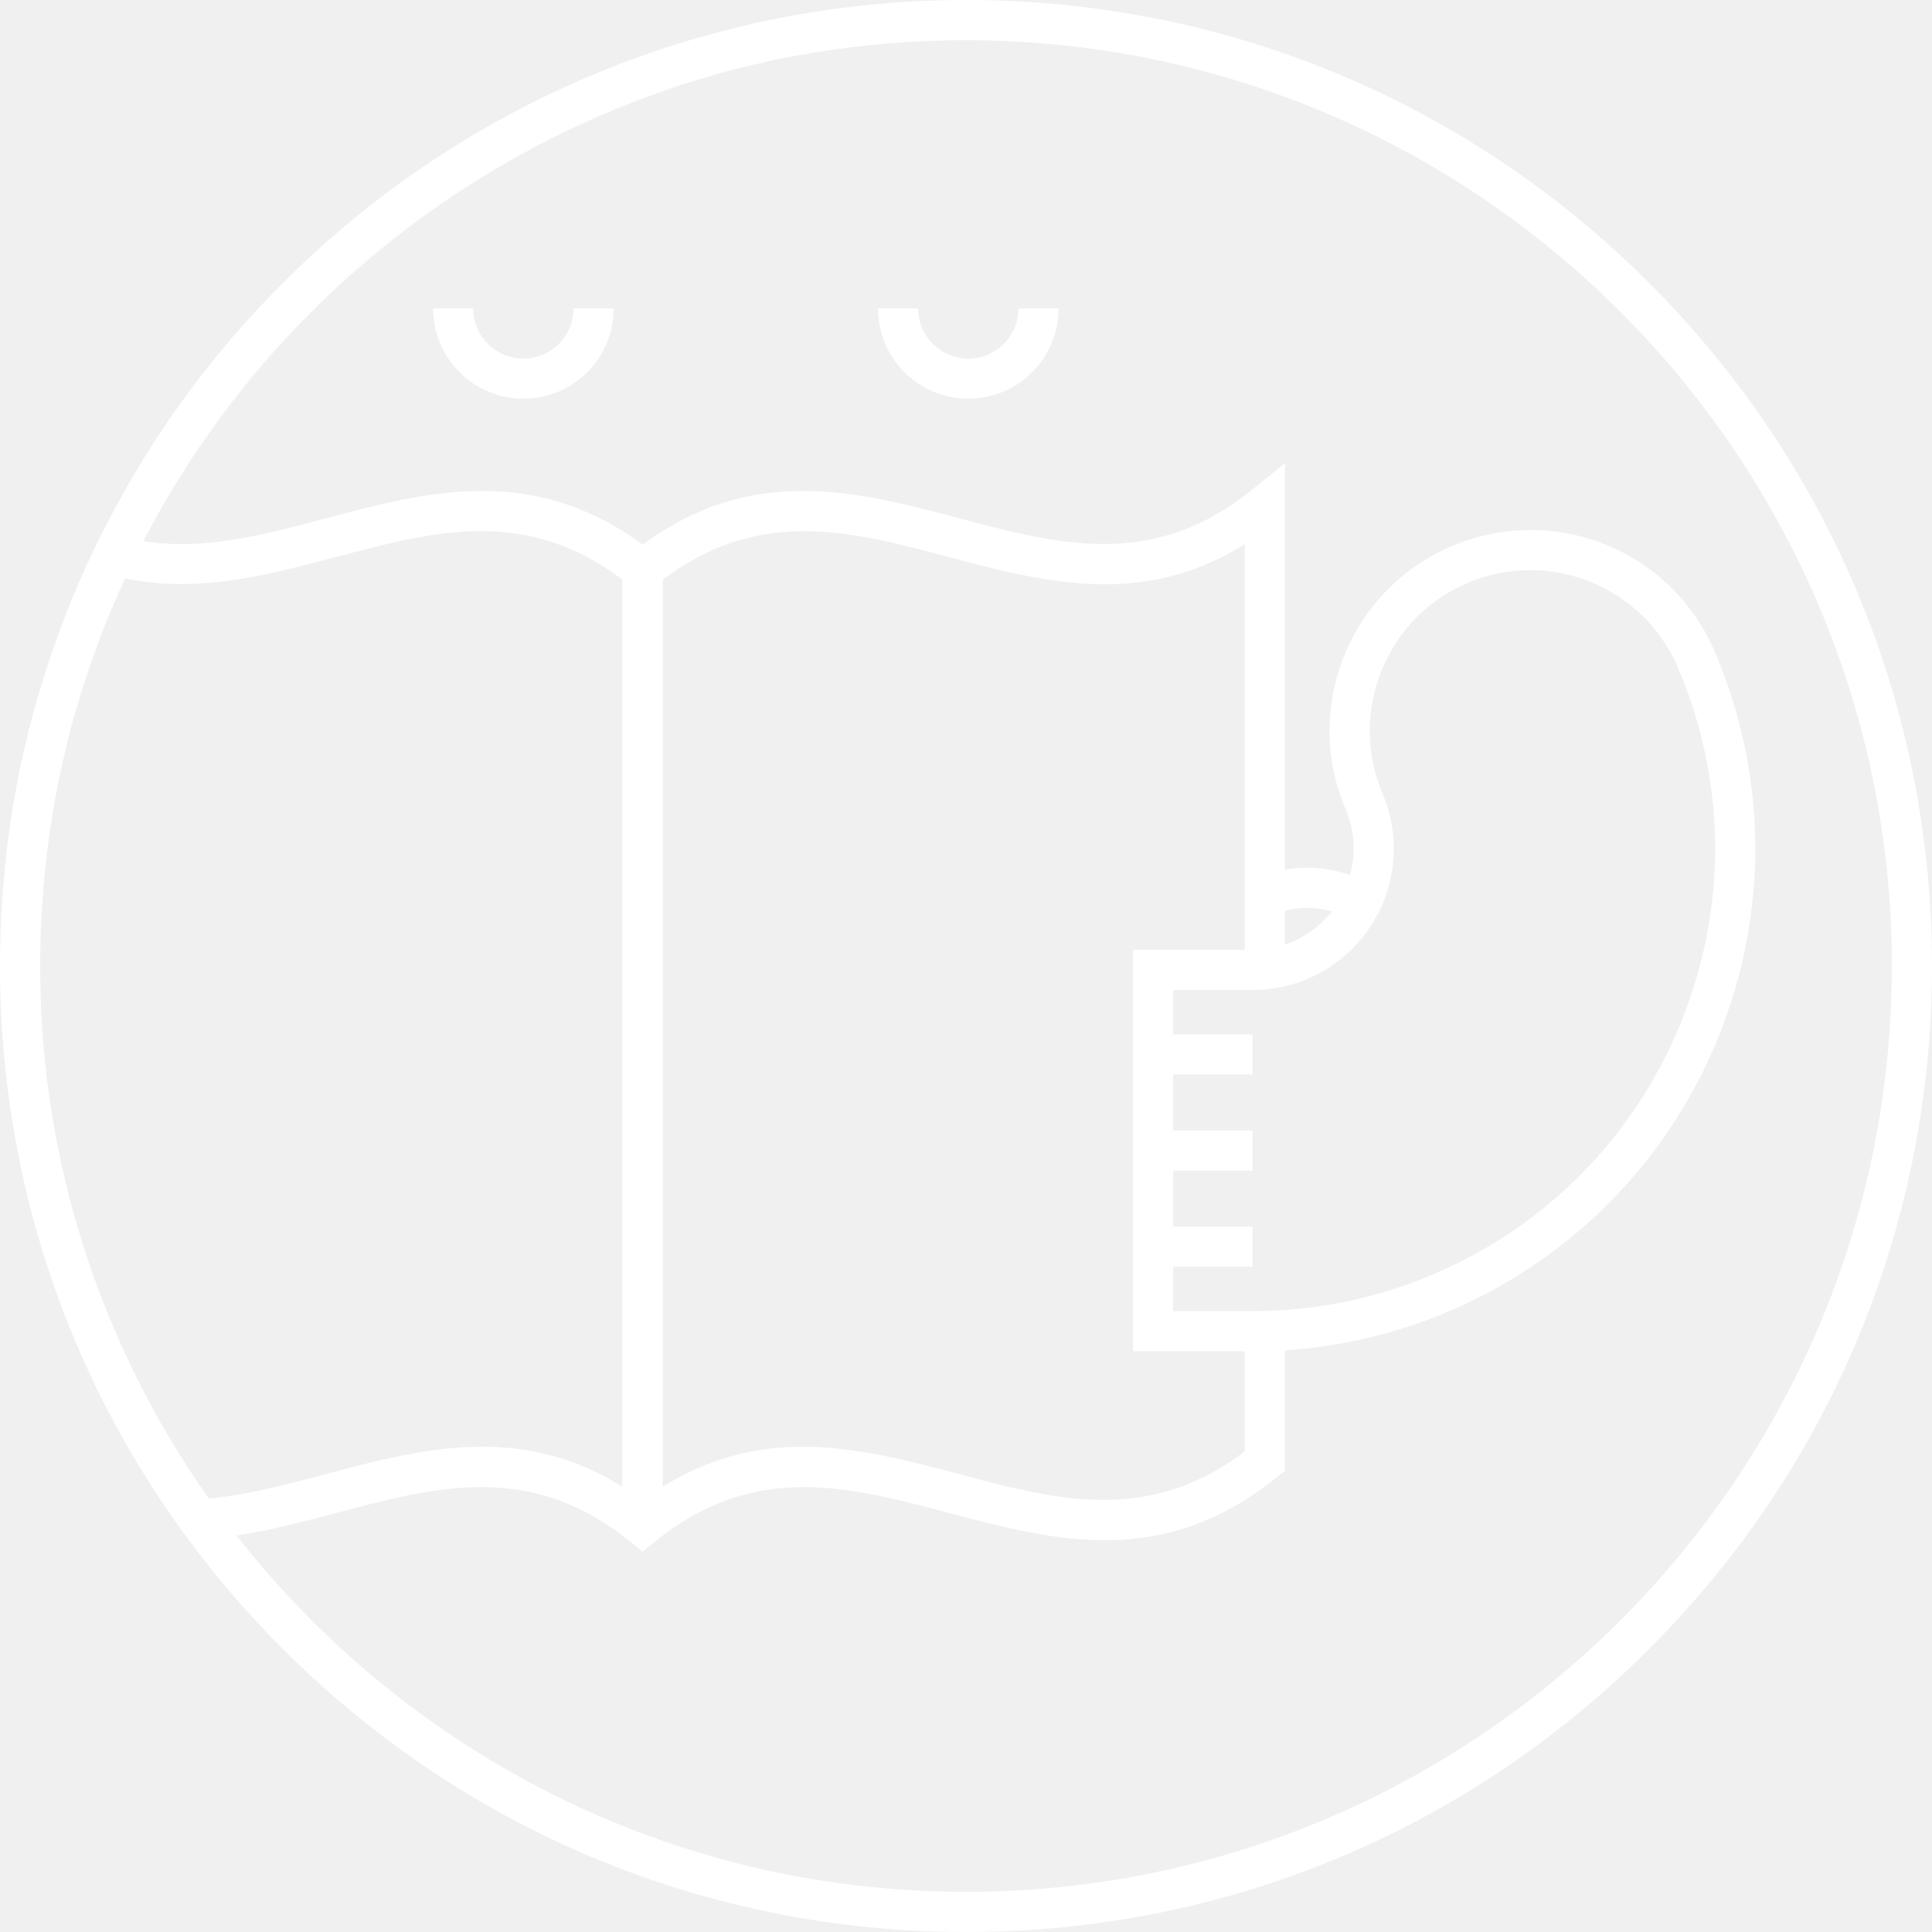
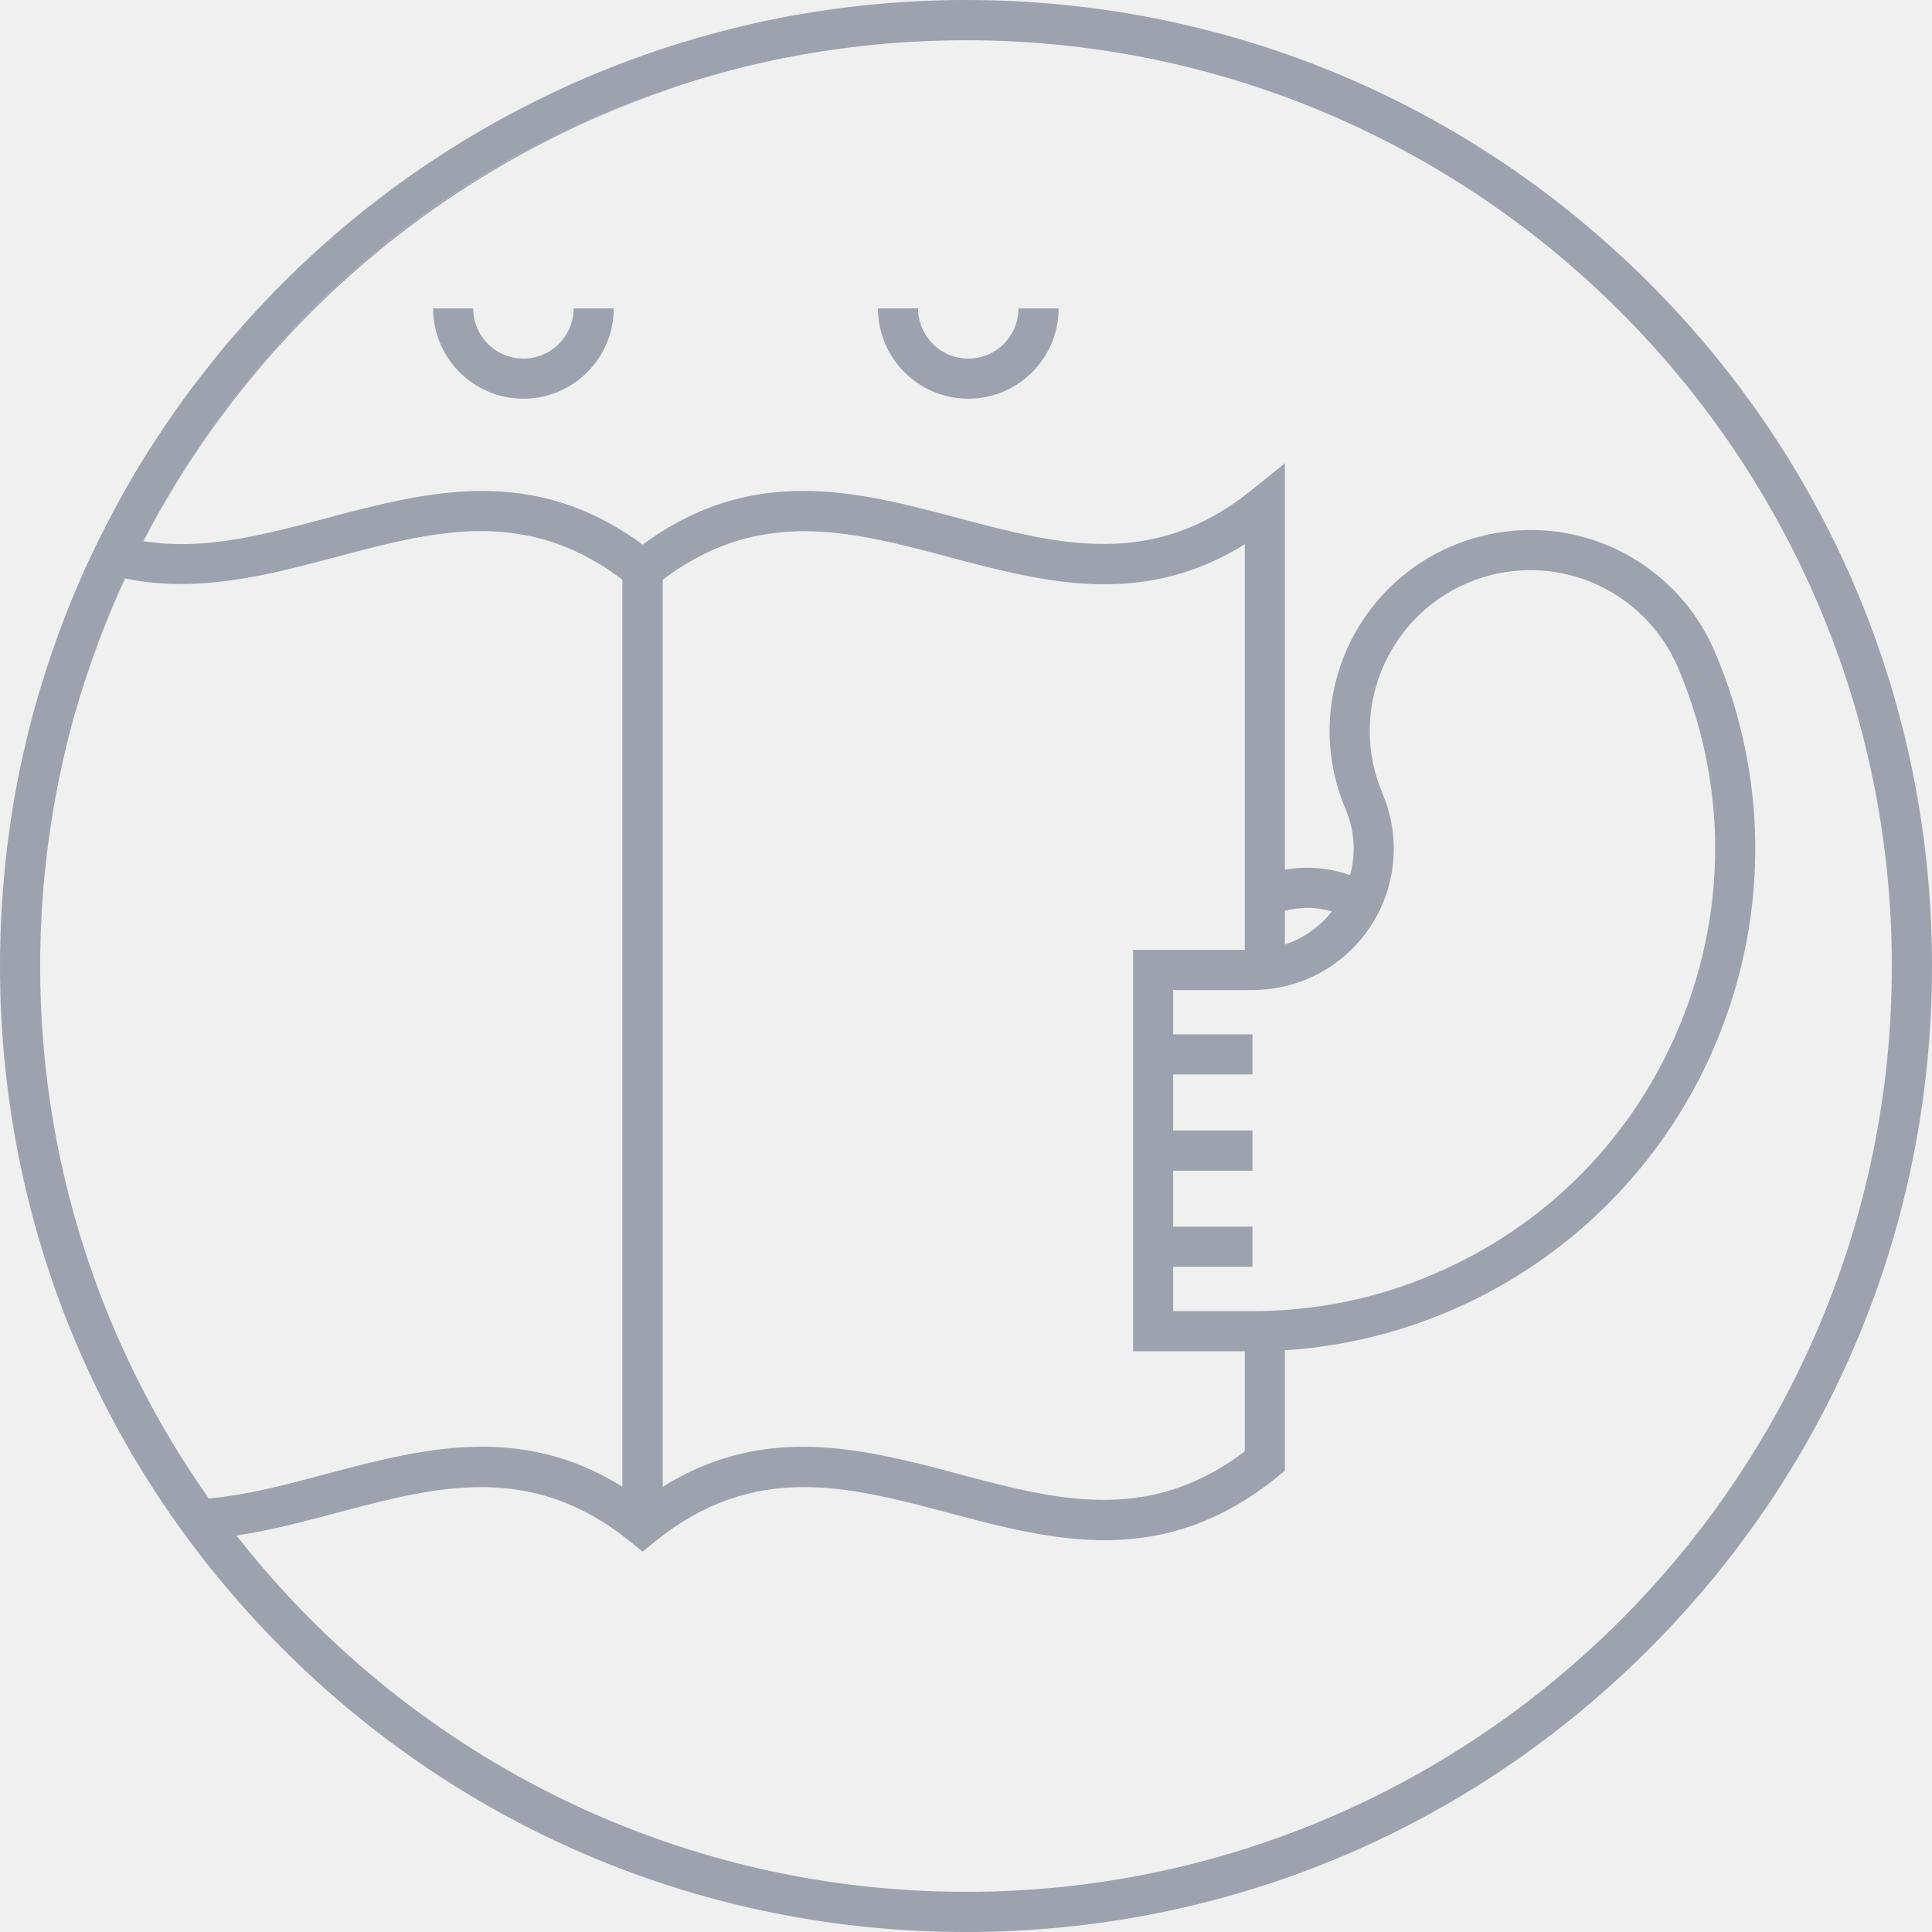
<svg xmlns="http://www.w3.org/2000/svg" viewBox="0 0 1536 1536">
  <defs>
-     <style>.cls-1{fill:#fff;}</style>
+     <style>.cls-1{fill:#9ca3af;}</style>
  </defs>
  <g id="Layer_2" data-name="Layer 2">
    <g id="Layer_1-2" data-name="Layer 1">
      <path class="cls-1" d="M827.47,1187.43c-7.1-1.24-14.28-2.8-21.54-4.46Q816.7,1185.46,827.47,1187.43Z" />
      <path class="cls-1" d="M898.29,1191.31c-4.54.58-9.08.83-13.54,1C889.21,1192.05,893.75,1191.81,898.29,1191.31Z" />
      <path class="cls-1" d="M954.25,1175.55a134.27,134.27,0,0,1-14,5.94C944.93,1179.75,949.55,1177.77,954.25,1175.55Z" />
      <path class="cls-1" d="M661.4,39.62c10.4-1.49,20.88-2.81,31.45-3.88C682.28,36.81,671.8,38.05,661.4,39.62ZM605.85,17.17q26.37-5.7,53.4-9.49Q632.39,11.39,605.85,17.17ZM99.38,459.92a685,685,0,0,0-31.61,80.8c1-2.72,1.89-5.44,2.8-8.17,1.07-3.13,2.23-6.27,3.3-9.49,2.89-8.33,5.95-16.59,9.17-24.68.32-.82.65-1.65,1-2.48,4.88-12.13,10-24.1,15.52-35.9C99.46,460,99.46,460,99.38,459.92ZM113.9,430.2h.25c1.41-2.72,2.81-5.45,4.21-8.09a.25.25,0,0,1,.08-.16A740,740,0,0,1,526.94,72.64c3-1.08,6.11-2.32,9.24-3.31C356.08,128,204.12,255.46,113.9,430.2ZM508.37,45.07c10.56-3.8,21.29-7.35,32-10.73C529.66,37.64,518.93,41.19,508.37,45.07ZM445.06,71c-2.31,1.08-4.54,2.15-6.85,3.31,2.47-1.24,5-2.4,7.51-3.55C445.47,70.82,445.31,70.9,445.06,71ZM291.45,165.66q20.81-16.35,42.59-31.45C319.52,144,305.32,154.6,291.45,165.66ZM88.81,409.24q16.72-31.46,36-61.08A681.24,681.24,0,0,0,88.81,409.24Z" />
      <path class="cls-1" d="M645.06,1150.37c-6.11-.17-12.22-.17-18.33.16C632.84,1150.2,639,1150.12,645.06,1150.37Z" />
      <path class="cls-1" d="M665.78,1151.69c-6.86-.66-13.79-1.16-20.72-1.32C652,1150.45,658.92,1151,665.78,1151.69Z" />
      <path class="cls-1" d="M989.66,1153.84v.08c-.57.41-1.07.82-1.65,1.16A8.19,8.19,0,0,0,989.66,1153.84Z" />
      <path class="cls-1" d="M370.69,110.6c3.63-2.14,7.35-4.29,11.06-6.43,1.81-1.08,3.71-2.23,5.61-3.31C381.75,104,376.22,107.22,370.69,110.6Z" />
      <path class="cls-1" d="M1311.08,224.92C1166.05,79.9,973.15,0,768,0c-6.36,0-12.79.08-19.15.25-4.29.08-8.67.25-13,.41-2.88.08-5.77.25-8.75.41-15.27.83-30.54,2.07-45.72,3.8C674,5.69,666.6,6.6,659.25,7.68q-27,3.83-53.4,9.49c-5.53,1.15-11.06,2.47-16.51,3.8s-11,2.64-16.42,4.12S562,28,556.57,29.55s-10.81,3.14-16.18,4.79c-10.73,3.38-21.46,6.93-32,10.73-4.05,1.48-8,2.89-12,4.45-2.4.83-4.71,1.74-7,2.65-3,1.15-5.94,2.31-8.83,3.55-3.14,1.15-6.19,2.47-9.25,3.79-2.72,1.08-5.44,2.23-8.16,3.47-5.86,2.47-11.64,5-17.42,7.76-2.56,1.15-5,2.31-7.51,3.55-7.18,3.38-14.37,6.93-21.46,10.64-1.16.58-2.23,1.16-3.39,1.74-8.74,4.54-17.41,9.24-26,14.19-1.9,1.08-3.8,2.23-5.61,3.31-3.71,2.14-7.43,4.29-11.06,6.43-4.79,3-9.66,6-14.44,9-7.52,4.79-14.86,9.66-22.21,14.61q-21.78,15.1-42.59,31.45c-6.93,5.45-13.7,11.06-20.39,16.75-3.38,2.81-6.68,5.7-10,8.67-8.34,7.27-16.51,14.78-24.44,22.37-3.46,3.3-6.93,6.77-10.39,10.23q-8.17,7.94-15.86,16.27c-3.71,3.79-7.17,7.59-10.64,11.39-4.38,4.78-8.58,9.57-12.8,14.44-1.32,1.49-2.64,3-4,4.54-3.13,3.71-6.27,7.43-9.32,11.23-2.23,2.64-4.46,5.44-6.52,8.17-4.55,5.61-8.92,11.31-13.3,17-3.63,4.79-7.17,9.74-10.73,14.61q-5,6.93-9.65,13.87c-2.65,3.88-5.29,7.84-7.85,11.72a10.6,10.6,0,0,1-.82,1.24q-19.3,29.58-36,61.08c-3,5.78-6.1,11.64-9,17.58-.66,1.15-1.24,2.39-1.82,3.55-1.82,3.63-3.55,7.26-5.28,10.89s-3.39,7.35-5.12,11.06c-1,2.23-2,4.54-3,6.85-2.23,5-4.38,10.16-6.53,15.27q-3.09,7.44-5.94,14.86c-2,5-3.88,10-5.69,15S42.75,514.39,41,519.43c-3.38,10.07-6.6,20.22-9.66,30.37-.74,2.23-1.4,4.46-2,6.77-1.23,4.29-2.47,8.5-3.55,12.8-.57,2.14-1.15,4.21-1.65,6.35-1.07,3.88-2,7.76-2.88,11.64-.91,3.72-1.82,7.51-2.65,11.23q-6.06,26.73-10.07,53.9a21.23,21.23,0,0,0-.33,2.22c-.58,4.13-1.15,8.34-1.73,12.47-.33,2.55-.66,5.11-1,7.76C5,680,4.37,685,3.88,690.12c-.17,1.08-.25,2.15-.33,3.22-.41,4.54-.83,9.08-1.16,13.62s-.74,9-.91,13.54c-.16,1.57-.24,3.13-.33,4.7q-.49,9-.74,18.08C.17,751.45,0,759.79,0,768c0,205.11,79.9,398,224.92,543S562.85,1536,768,1536s398-79.9,543-224.92S1536,973.15,1536,768,1456.1,370,1311.08,224.92ZM31.94,768c0-7,.08-14,.33-21,.09-5.62.33-11.31.66-16.84.25-5.86.58-11.64,1.08-17.42a8.28,8.28,0,0,1,.16-2c.33-5.69.83-11.31,1.49-16.92a5.78,5.78,0,0,1,.16-1.65c.58-5.7,1.24-11.31,1.9-17,1.24-9.91,2.72-19.81,4.37-29.64a10.55,10.55,0,0,1,.25-1.56c.83-4.87,1.65-9.75,2.64-14.61.83-4.63,1.74-9.17,2.73-13.79.9-4.29,1.81-8.5,2.81-12.79s2-8.5,3-12.71,2.06-8.26,3.14-12.38a1.21,1.21,0,0,1,.16-.58c1.15-4.46,2.39-8.92,3.79-13.37s2.65-9.17,4.13-13.71q1.48-4.7,3-9.41a685,685,0,0,1,31.61-80.8c.08.08.08.08.16.08,31.94,6.6,63.23,5.12,94,0,12.05-2,24.18-4.54,36.15-7.43,5-1.24,10.07-2.47,15.11-3.8,7.67-1.9,15.26-4,22.86-5.94,39.12-10.4,77.09-20.55,115.06-20.47,3.71,0,7.51.08,11.23.33a24.63,24.63,0,0,1,2.56.17c1.48.08,3,.16,4.45.33,1.24.16,2.48.24,3.72.41,4.29.49,8.66,1.15,13,2,2.23.41,4.46.82,6.76,1.4,1.74.42,3.56.83,5.37,1.32.83.25,1.65.42,2.4.66,1.73.5,3.38,1,5,1.57,3,.91,6,1.9,9,3.06l6.19,2.47,6.68,3c.25.17.5.25.74.42,2.07.9,4.13,1.9,6.2,3.05a6.37,6.37,0,0,1,1,.58c2.14,1.16,4.37,2.31,6.52,3.63,2.31,1.24,4.7,2.72,7.1,4.29s4.7,3.06,7.09,4.79c2.4,1.57,4.71,3.3,7.1,5.2v721c-81.8-50.84-159.8-30.12-235.49-10.07-32.1,8.59-62.56,16.68-93.27,19.48A731.89,731.89,0,0,1,31.94,768Zm1007.74,10.15a112.23,112.23,0,0,0,59.43-147.33c-27.48-64.8,2.89-139.83,67.69-167.39a127.6,127.6,0,0,1,167.39,67.68c38.38,90.38,39.2,190.26,2.39,281.3s-106.81,162.36-197.19,200.74a364,364,0,0,1-143.13,29.22H932.71v-35.25h63.06V975.22H932.71V930.73h63.06V898.79H932.71V854.21h63.06V822.35H932.71V787.11h63.14A113.05,113.05,0,0,0,1039.68,778.19Zm-18.16-27.32V724.13a67.5,67.5,0,0,1,17.75-2.31,68.55,68.55,0,0,1,19.65,2.81,79.37,79.37,0,0,1-31.78,24.18A50.92,50.92,0,0,1,1021.52,750.87Zm-31.86,4.3H900.85v319.18h88.81v79.57c-.57.41-1.07.82-1.65,1.16-2.39,1.81-4.87,3.63-7.26,5.28-.08,0-.08.08-.17.08-1.81,1.24-3.46,2.39-5.28,3.47-.17.08-.25.25-.41.25-2.23,1.4-4.37,2.72-6.52,4-1.74,1.07-3.38,2-5.12,2.88-3,1.66-6,3.23-9,4.55a134.27,134.27,0,0,1-14,5.94,59.73,59.73,0,0,1-6.19,2.14c-3,1.08-5.86,1.9-8.75,2.65-.82.24-1.56.49-2.39.66a21.07,21.07,0,0,1-2.4.57,43.15,43.15,0,0,1-4.78,1.08q-2.61.62-5.2,1a36.89,36.89,0,0,1-5.29.82,63.22,63.22,0,0,1-6.93.91c-4.54.58-9.08.83-13.54,1-.16,0-.24.08-.41,0-6.93.25-13.87.08-20.8-.33-.17.08-.25.08-.33,0-2.56-.08-5.12-.33-7.59-.58s-4.71-.41-7-.74c-4.62-.5-9.24-1.15-14-2q-3.58-.5-7.18-1.24c-7.1-1.24-14.28-2.8-21.54-4.46-4.79-1.07-9.58-2.22-14.45-3.46-9.66-2.4-19.39-5-29.13-7.6-2.56-.66-5.12-1.32-7.6-2-7.59-2.06-15.27-4-22.94-5.94-5.12-1.24-10.24-2.48-15.44-3.63s-10.24-2.31-15.43-3.3q-6.08-1.24-12.14-2.23c-3-.5-6.11-1-9.24-1.41-4.62-.66-9.17-1.23-13.78-1.73-6.86-.66-13.79-1.16-20.72-1.32-6.11-.17-12.22-.17-18.33.16-2.23.09-4.37.25-6.6.42s-4.62.41-7,.66c-2.8.33-5.61.66-8.42,1.15a174.24,174.24,0,0,0-18,3.64c-2.31.49-4.54,1.15-6.85,1.81l-.74.25c-2.81.74-5.62,1.65-8.34,2.64q-4.46,1.49-8.92,3.22c-2.8,1.16-5.69,2.31-8.58,3.63s-5.78,2.64-8.67,4.13-5.78,3-8.67,4.62c-2.47,1.4-4.94,2.81-7.42,4.38-.58.33-1.08.66-1.65,1V461c2.39-1.9,4.7-3.63,7.1-5.2,2.22-1.65,4.37-3.06,6.6-4.46a6.57,6.57,0,0,0,.82-.49c2.23-1.49,4.54-2.81,6.77-4.13,1.74-1,3.47-2,5.12-2.89,3.3-1.81,6.52-3.38,9.74-4.95,2.06-1,4.21-2,6.27-2.81s3.88-1.57,5.78-2.31c4.62-1.73,9.25-3.3,13.78-4.62,1.33-.33,2.56-.66,3.8-1,1.57-.41,3.14-.83,4.71-1.16,2.22-.58,4.54-1,6.77-1.4,4.37-.83,8.66-1.49,13-2,1.23-.17,2.47-.25,3.71-.41,1.49-.17,3-.25,4.46-.33a24.27,24.27,0,0,1,2.56-.17c3.71-.25,7.51-.33,11.22-.33,38-.08,75.94,10.07,115.07,20.47,40.61,10.73,81.79,21.71,124,21.71,2.81,0,5.61-.08,8.42-.17,1.9,0,3.8-.16,5.78-.24,1.65-.09,3.38-.25,5-.42,5-.41,10.07-1,15.11-1.81,2.64-.42,5.28-.83,7.92-1.4,2.81-.58,5.7-1.16,8.5-1.9s5.7-1.41,8.59-2.31,5.69-1.74,8.5-2.73,5.53-1.9,8.34-3A191.09,191.09,0,0,0,973.15,442q3.72-1.86,7.43-4c2.15-1.15,4.3-2.39,6.36-3.71.91-.5,1.82-1.07,2.72-1.65ZM768,1504.06c-235.32,0-445.14-110.94-580-283.28,27.07-4,53.65-11.14,79.65-18,79.4-21.13,154.52-41,233.17,22.7l10.08,8.09,10-8.09c78.75-63.72,153.78-43.83,233.27-22.7,83.69,22.21,170.19,45.24,261.48-28.72l5.86-4.79v-95.74a399.74,399.74,0,0,0,344.7-249.11c39.94-98.89,39-207.51-2.65-305.73a159.24,159.24,0,0,0-209.24-84.53c-81.13,34.42-119,128.11-84.52,209.16a79.48,79.48,0,0,1,3.55,52.42,101.74,101.74,0,0,0-34.09-5.87,97.49,97.49,0,0,0-17.75,1.57V368.3l-26,21C916.86,453.07,841.83,433.09,762.35,412c-80.57-21.38-163.85-43.5-251.42,21-87.66-64.47-170.86-42.35-251.51-21-4.37,1.16-8.83,2.31-13.12,3.47a9,9,0,0,1-1.57.41c-2.39.66-4.87,1.32-7.34,1.9-4.87,1.24-9.74,2.47-14.61,3.63-2.56.66-5.2,1.24-7.76,1.82-8.92,2.06-17.83,3.88-26.66,5.36-24.93,4.21-49.53,5.61-74.21,1.65h-.25C204.12,255.46,356.08,128,536.18,69.33c2.89-1.07,5.78-2,8.67-2.88,4.54-1.49,9.08-2.89,13.7-4.21,4.87-1.49,9.74-2.89,14.69-4.21,4.3-1.24,8.67-2.4,13-3.47,4.37-1.24,8.83-2.31,13.28-3.22,4.46-1.07,8.92-2.06,13.46-3.05,2.31-.58,4.62-1.08,7-1.49,2.72-.58,5.53-1.15,8.33-1.57,5.53-1.15,11.06-2.14,16.59-3,4.87-.83,9.83-1.57,14.7-2.31a6,6,0,0,1,1.73-.25c10.4-1.57,20.88-2.81,31.45-3.88,6.19-.66,12.38-1.24,18.65-1.65,5.61-.5,11.23-.83,16.92-1.07a21.31,21.31,0,0,1,2.4-.09c5.53-.33,11.14-.57,16.67-.66.83-.08,1.57-.08,2.31-.08,6.11-.17,12.13-.25,18.24-.25,405.85,0,736.1,330.17,736.1,736.1S1173.89,1504.06,768,1504.06Z" />
      <path class="cls-1" d="M416.12,317a71.88,71.88,0,0,1-71.8-71.8h31.91a39.89,39.89,0,1,0,79.78,0h31.91A71.88,71.88,0,0,1,416.12,317Z" />
      <path class="cls-1" d="M769.83,317a71.88,71.88,0,0,1-71.8-71.8h31.91a39.89,39.89,0,1,0,79.78,0h31.91A71.88,71.88,0,0,1,769.83,317Z" />
    </g>
  </g>
</svg>
